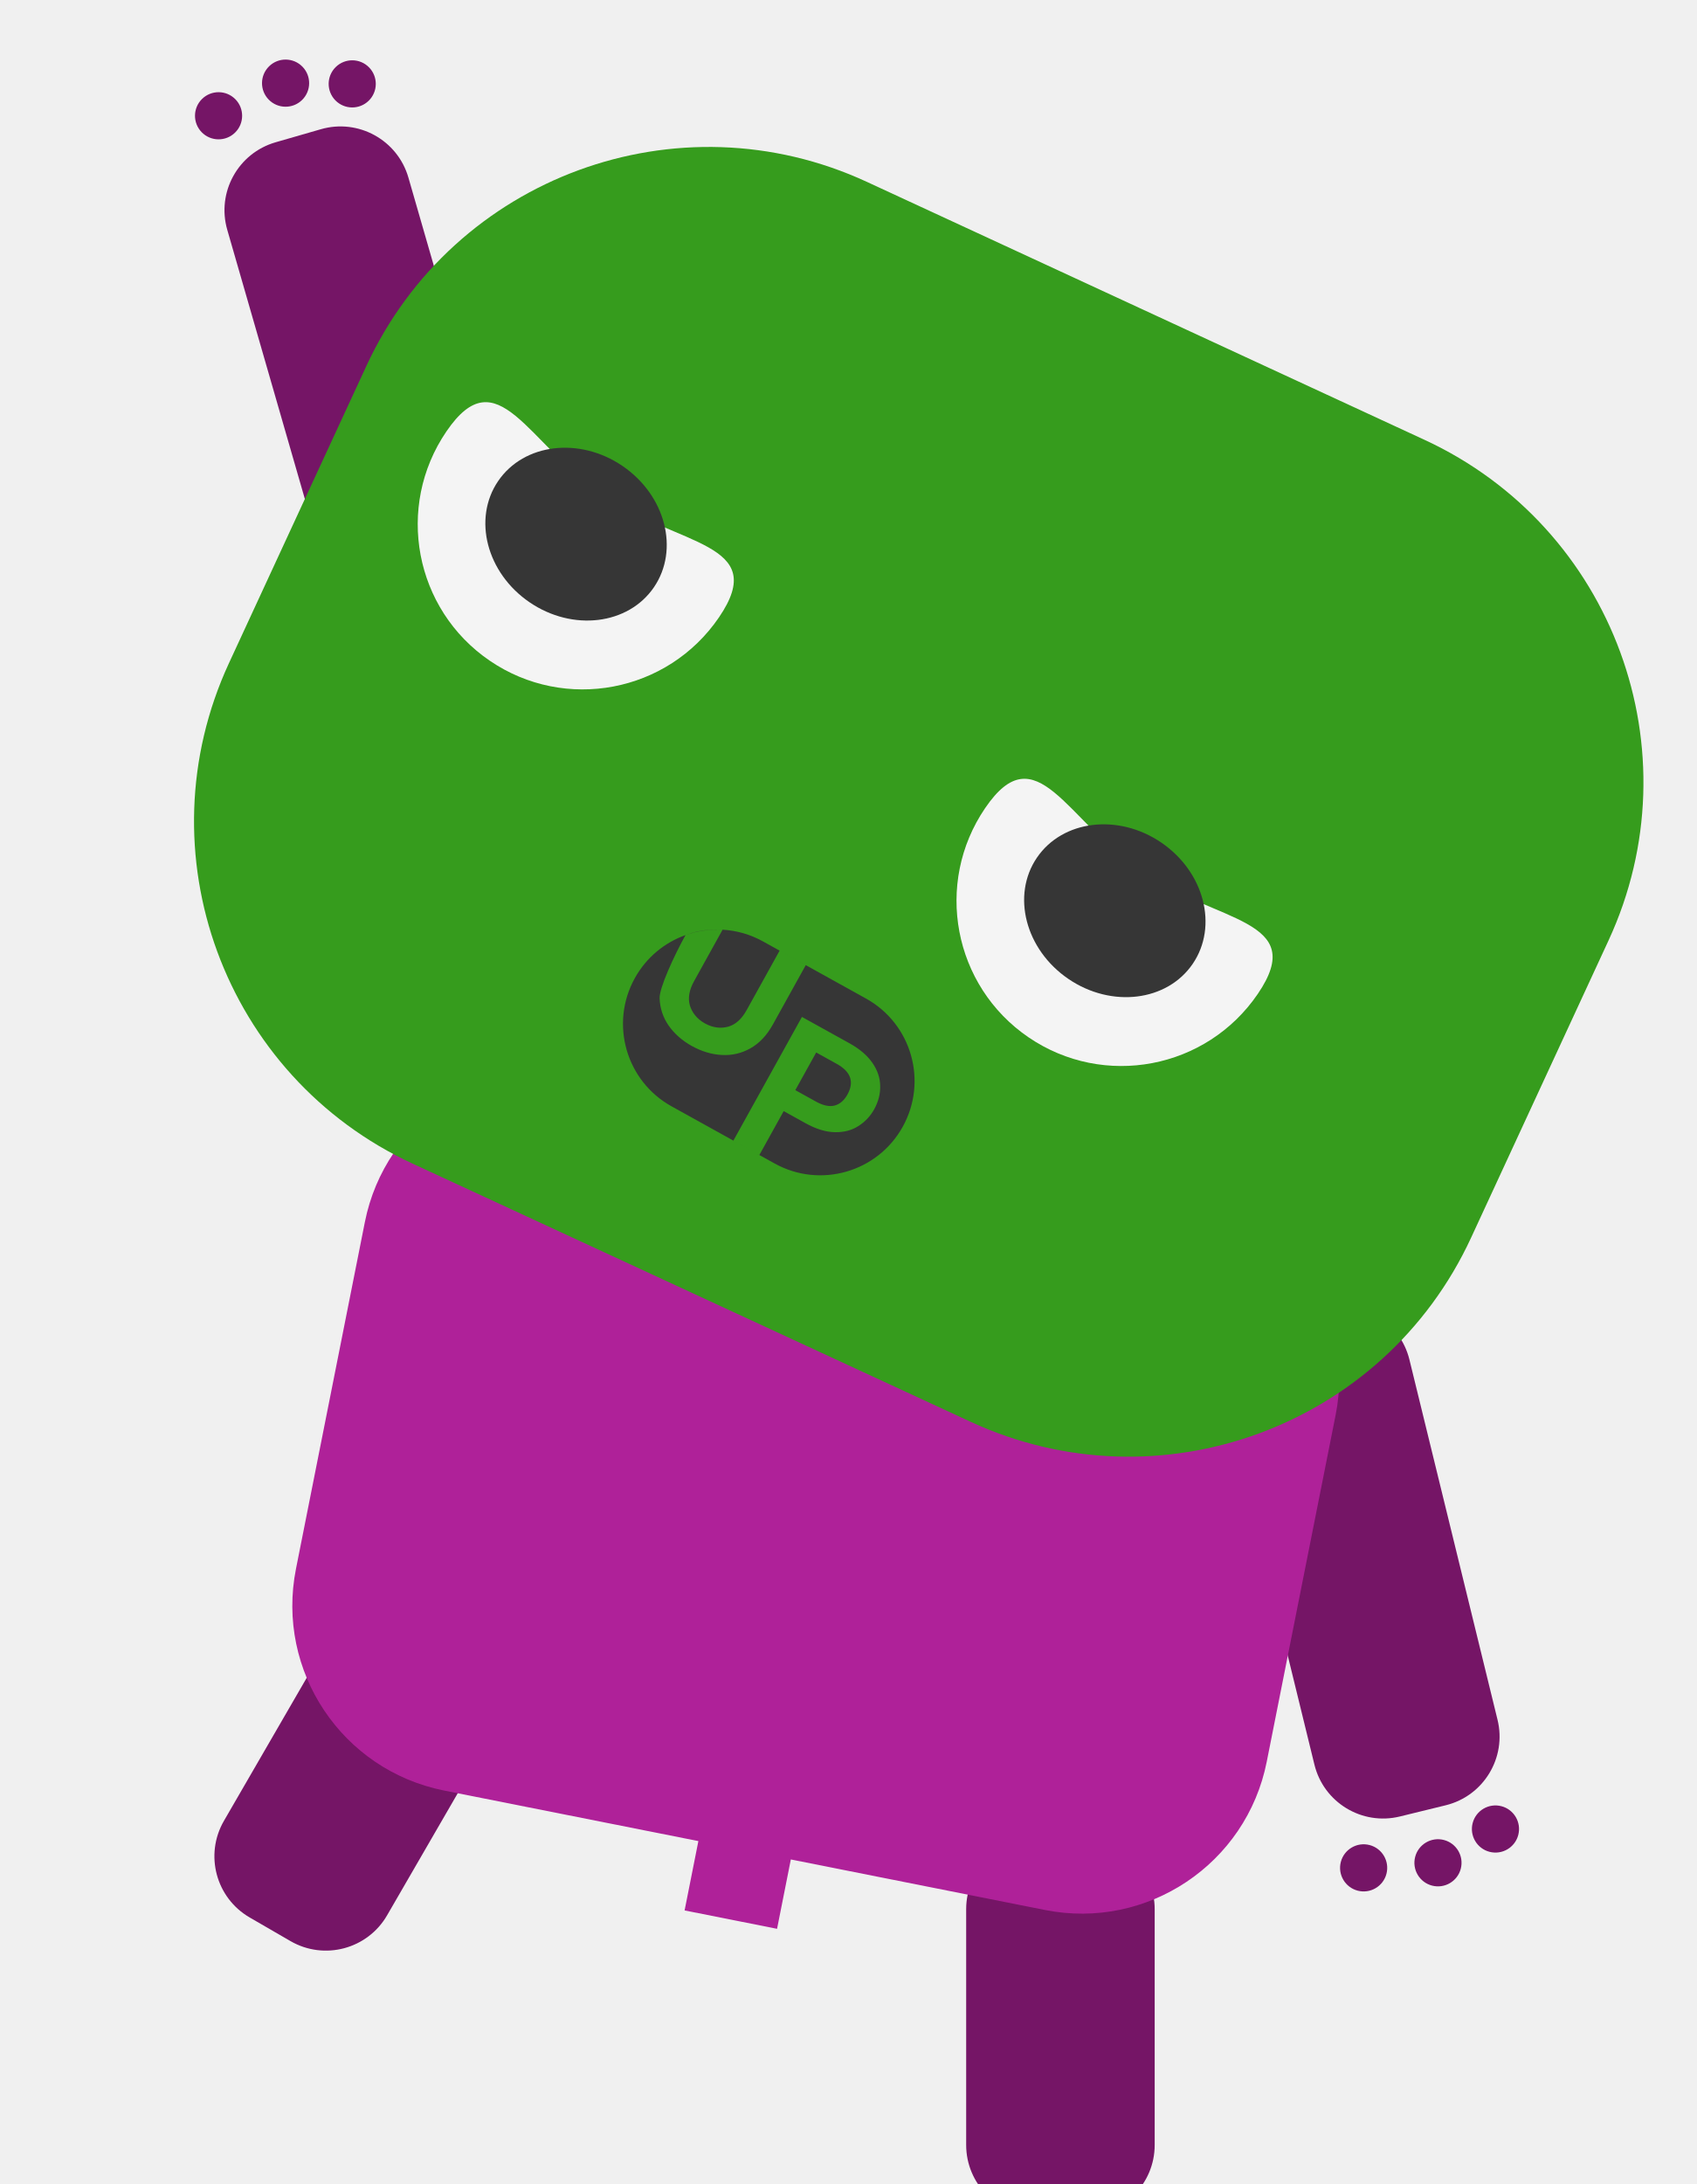
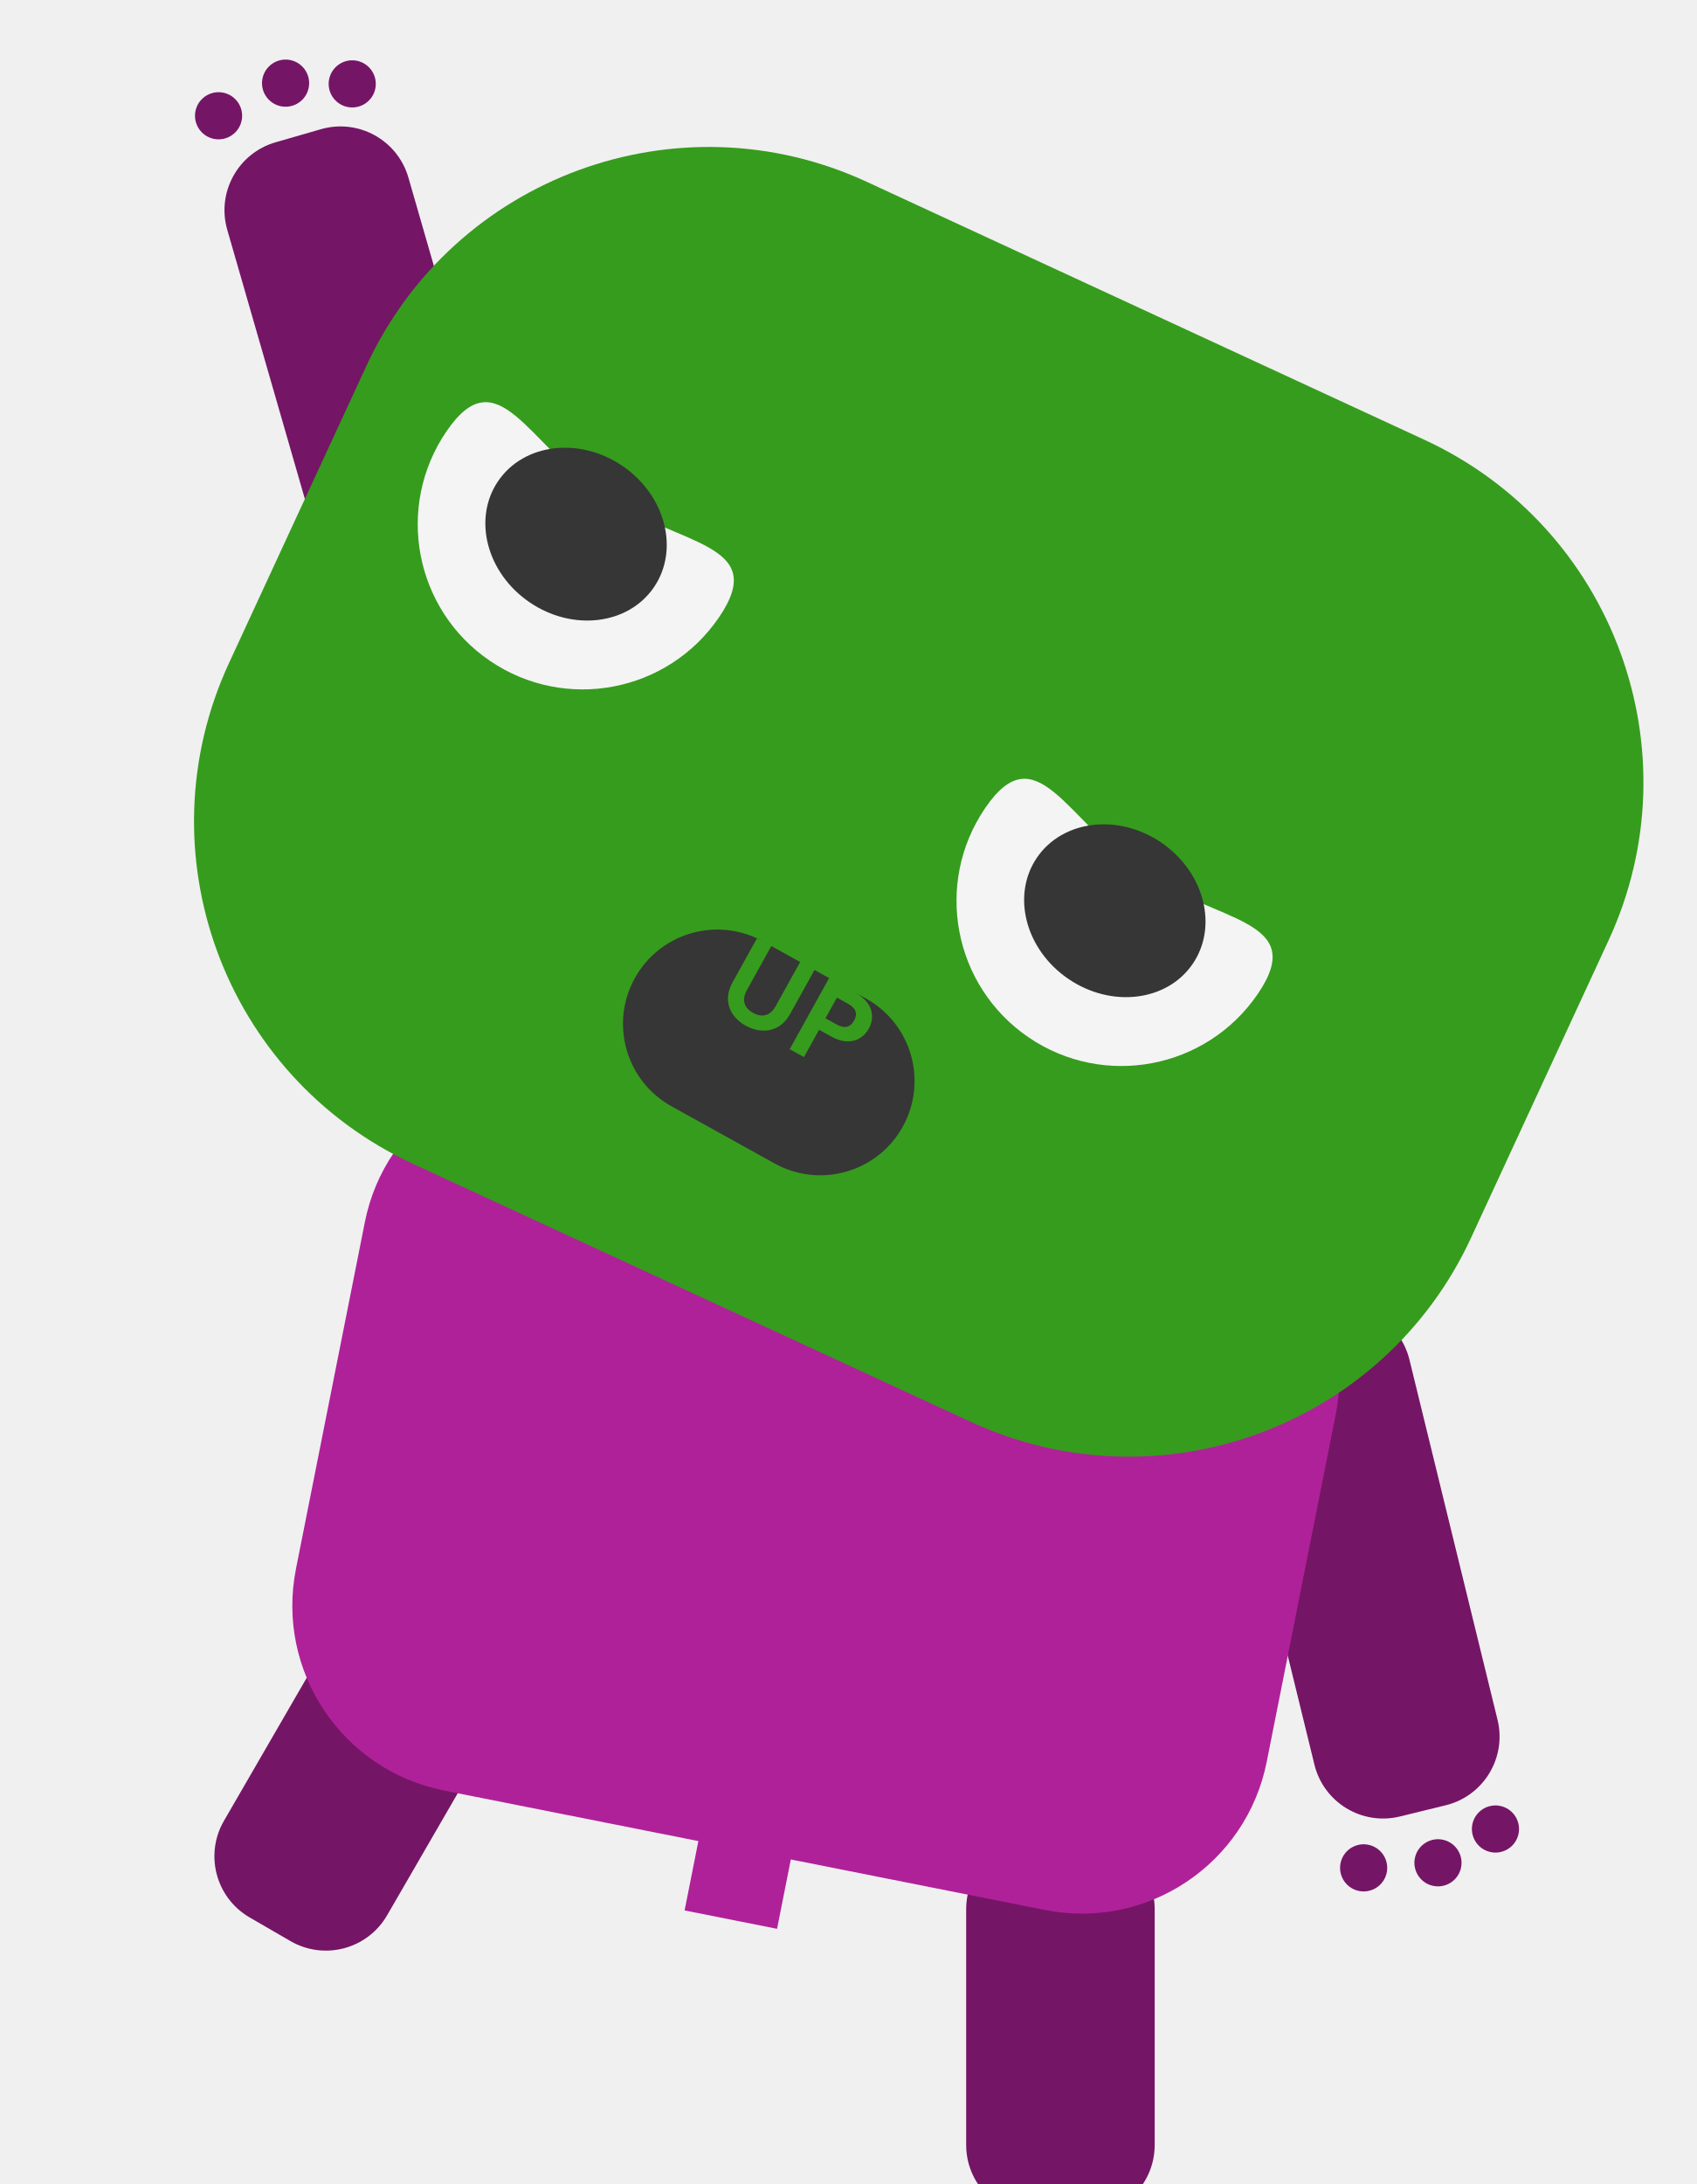
<svg xmlns="http://www.w3.org/2000/svg" width="718" height="924" viewBox="0 0 718 924" fill="none">
  <g clip-path="url(#clip0)">
    <path d="M408.861 807.75C408.861 791.227 422.255 777.833 438.778 777.833H458.722C475.245 777.833 488.639 791.227 488.639 807.75V907.472C488.639 923.994 475.245 937.389 458.722 937.389H438.778C422.255 937.389 408.861 923.994 408.861 907.472V807.75Z" fill="#751566" />
    <path d="M144.723 684.058C153.001 669.758 171.303 664.877 185.602 673.155L202.863 683.147C217.163 691.424 222.044 709.727 213.766 724.026L163.806 810.331C155.528 824.63 137.226 829.512 122.927 821.234L105.666 811.242C91.366 802.964 86.485 784.662 94.763 770.362L144.723 684.058Z" fill="#751566" />
    <rect x="511.836" y="565.135" width="79.778" height="216.7" rx="29.917" transform="rotate(-13.75 511.836 565.135)" fill="#751566" />
    <circle cx="577.064" cy="790.248" r="9.972" transform="rotate(14.5461 577.064 790.248)" fill="#751566" />
    <circle cx="608.519" cy="788.106" r="9.972" transform="rotate(14.5461 608.519 788.106)" fill="#751566" />
    <circle cx="632.847" cy="773.81" r="9.972" transform="rotate(14.5461 632.847 773.81)" fill="#751566" />
    <rect width="79.778" height="216.7" rx="29.917" transform="matrix(0.960846 -0.277081 -0.277081 -0.960846 147.928 276.7)" fill="#751566" />
    <circle r="9.972" transform="matrix(0.714691 -0.699441 -0.699441 -0.714691 92.4919 48.979)" fill="#751566" />
    <circle r="9.972" transform="matrix(0.714691 -0.699441 -0.699441 -0.714691 120.851 35.1797)" fill="#751566" />
    <circle r="9.972" transform="matrix(0.714691 -0.699441 -0.699441 -0.714691 149.054 35.4863)" fill="#751566" />
    <path d="M154.406 517.025C162.995 473.81 204.99 445.74 248.204 454.329L502.509 504.869C545.723 513.458 573.794 555.453 565.205 598.668L536.047 745.382C527.459 788.596 485.464 816.667 442.249 808.078L187.945 757.538C144.73 748.949 116.66 706.954 125.248 663.739L154.406 517.025Z" fill="#AF2199" />
    <rect x="303.314" y="739.795" width="39.889" height="69.805" transform="rotate(11.2405 303.314 739.795)" fill="#AF2199" />
    <path d="M155.06 154.789C192.05 74.809 286.874 39.959 366.854 76.949L602.853 186.098C682.834 223.088 717.684 317.912 680.693 397.892L622.518 523.678C585.528 603.658 490.704 638.508 410.724 601.518L174.725 492.369C94.744 455.379 59.894 360.555 96.885 280.575L155.06 154.789Z" fill="#369C1D" />
-     <path fill-rule="evenodd" clip-rule="evenodd" d="M305.795 393.315L305.783 393.338C300.43 393.039 295.094 393.828 290.099 395.611L290.1 395.611C296.677 393.067 302.984 393.179 305.795 393.315ZM340.983 408.329L327.063 433.433C324.481 438.091 321.27 441.476 317.431 443.588C313.672 445.678 309.643 446.591 305.342 446.327C301.094 446.092 296.902 444.829 292.768 442.537C288.687 440.274 285.421 437.403 282.972 433.924C280.574 430.474 279.293 426.616 279.126 422.35C278.989 418.032 285.094 404.639 290.099 395.611C281.286 398.759 273.538 405.002 268.643 413.83C257.961 433.096 264.919 457.375 284.186 468.058L327.793 492.236C347.059 502.918 371.338 495.96 382.021 476.693C392.703 457.426 385.745 433.148 366.478 422.465L340.983 408.329ZM329.915 402.193L315.952 427.375C313.892 431.091 311.343 433.406 308.304 434.321C305.295 435.183 301.882 434.967 298.324 432.994C294.818 431.05 292.762 428.235 291.9 425.225C291.066 422.163 291.679 418.774 293.739 415.059L305.783 393.338C311.599 393.663 317.435 395.273 322.871 398.287L329.915 402.193ZM329.915 402.193L340.983 408.329L340.985 408.325L329.918 402.188L329.915 402.193ZM363.23 476.41C366.064 474.629 368.294 472.274 369.919 469.343C371.717 466.099 372.569 462.774 372.473 459.369C372.43 455.992 371.323 452.745 369.152 449.626C366.982 446.507 363.778 443.772 359.539 441.422L339.367 430.237L310.353 482.565L321.342 488.658L331.642 470.082L340.825 475.174C345.325 477.669 349.476 478.944 353.277 478.999C357.13 479.083 360.447 478.22 363.23 476.41ZM353.154 467.745C350.934 468.293 348.307 467.726 345.272 466.043L336.559 461.212L345.394 445.278L354.107 450.109C360.072 453.417 361.575 457.739 358.616 463.077C357.223 465.588 355.403 467.144 353.154 467.745Z" fill="#363636" />
+     <path fill-rule="evenodd" clip-rule="evenodd" d="M326.408 400.247L326.407 400.248L322.871 398.287C322.032 397.822 321.184 397.39 320.327 396.991L320.376 396.902L326.408 400.247ZM344.674 410.376L334.379 428.943C332.962 431.499 331.199 433.357 329.092 434.516C327.029 435.663 324.818 436.164 322.457 436.019C320.125 435.891 317.825 435.197 315.556 433.939C313.316 432.697 311.523 431.121 310.179 429.212C308.863 427.318 308.16 425.201 308.068 422.86C307.993 420.49 308.664 418.027 310.081 415.47L320.327 396.991C301.516 388.234 278.861 395.402 268.643 413.83C257.961 433.097 264.919 457.375 284.186 468.058L327.793 492.236C347.059 502.919 371.338 495.96 382.021 476.693C392.703 457.426 385.744 433.148 366.478 422.465L344.674 410.376ZM338.599 407.008L328.281 425.618C327.15 427.657 325.751 428.927 324.083 429.43C322.431 429.903 320.629 429.598 318.676 428.516C316.751 427.449 315.553 426.089 315.079 424.437C314.622 422.757 314.958 420.897 316.089 418.858L326.407 400.248L338.599 407.008ZM338.599 407.008L344.674 410.376L344.674 410.375L338.6 407.007L338.599 407.008ZM363.955 439.151C365.511 438.174 366.735 436.881 367.627 435.272C368.614 433.492 369.081 431.667 369.029 429.798C369.005 427.944 368.397 426.162 367.206 424.45C366.015 422.738 364.256 421.237 361.93 419.947L350.858 413.808L334.185 443.879L340.216 447.223L346.618 435.678L351.659 438.472C354.128 439.842 356.407 440.542 358.493 440.572C360.607 440.618 362.428 440.144 363.955 439.151ZM358.425 434.395C357.207 434.696 355.765 434.384 354.099 433.461L349.317 430.809L354.166 422.064L358.948 424.715C362.222 426.531 363.047 428.903 361.423 431.833C360.659 433.211 359.659 434.065 358.425 434.395Z" fill="#363636" />
    <path d="M304.265 261.176C282.551 293.032 239.124 301.254 207.268 279.541C175.412 257.827 167.19 214.4 188.904 182.544C210.617 150.688 223.152 187.788 255.008 209.502C286.864 231.215 325.979 229.32 304.265 261.176Z" fill="#F4F4F4" />
    <ellipse cx="243.773" cy="225.981" rx="39.889" ry="34.903" transform="rotate(34.2792 243.773 225.981)" fill="#363636" />
    <path d="M532.263 420.508C510.549 452.364 467.122 460.586 435.266 438.872C403.41 417.158 395.188 373.731 416.902 341.875C438.616 310.019 451.15 347.119 483.006 368.833C514.862 390.547 553.977 388.652 532.263 420.508Z" fill="#F4F4F4" />
    <ellipse cx="471.771" cy="385.313" rx="39.889" ry="34.903" transform="rotate(34.2792 471.771 385.313)" fill="#363636" />
  </g>
  <defs>
    <clipPath id="clip0">
      <rect width="718" height="957.333" fill="white" />
    </clipPath>
  </defs>
</svg>
